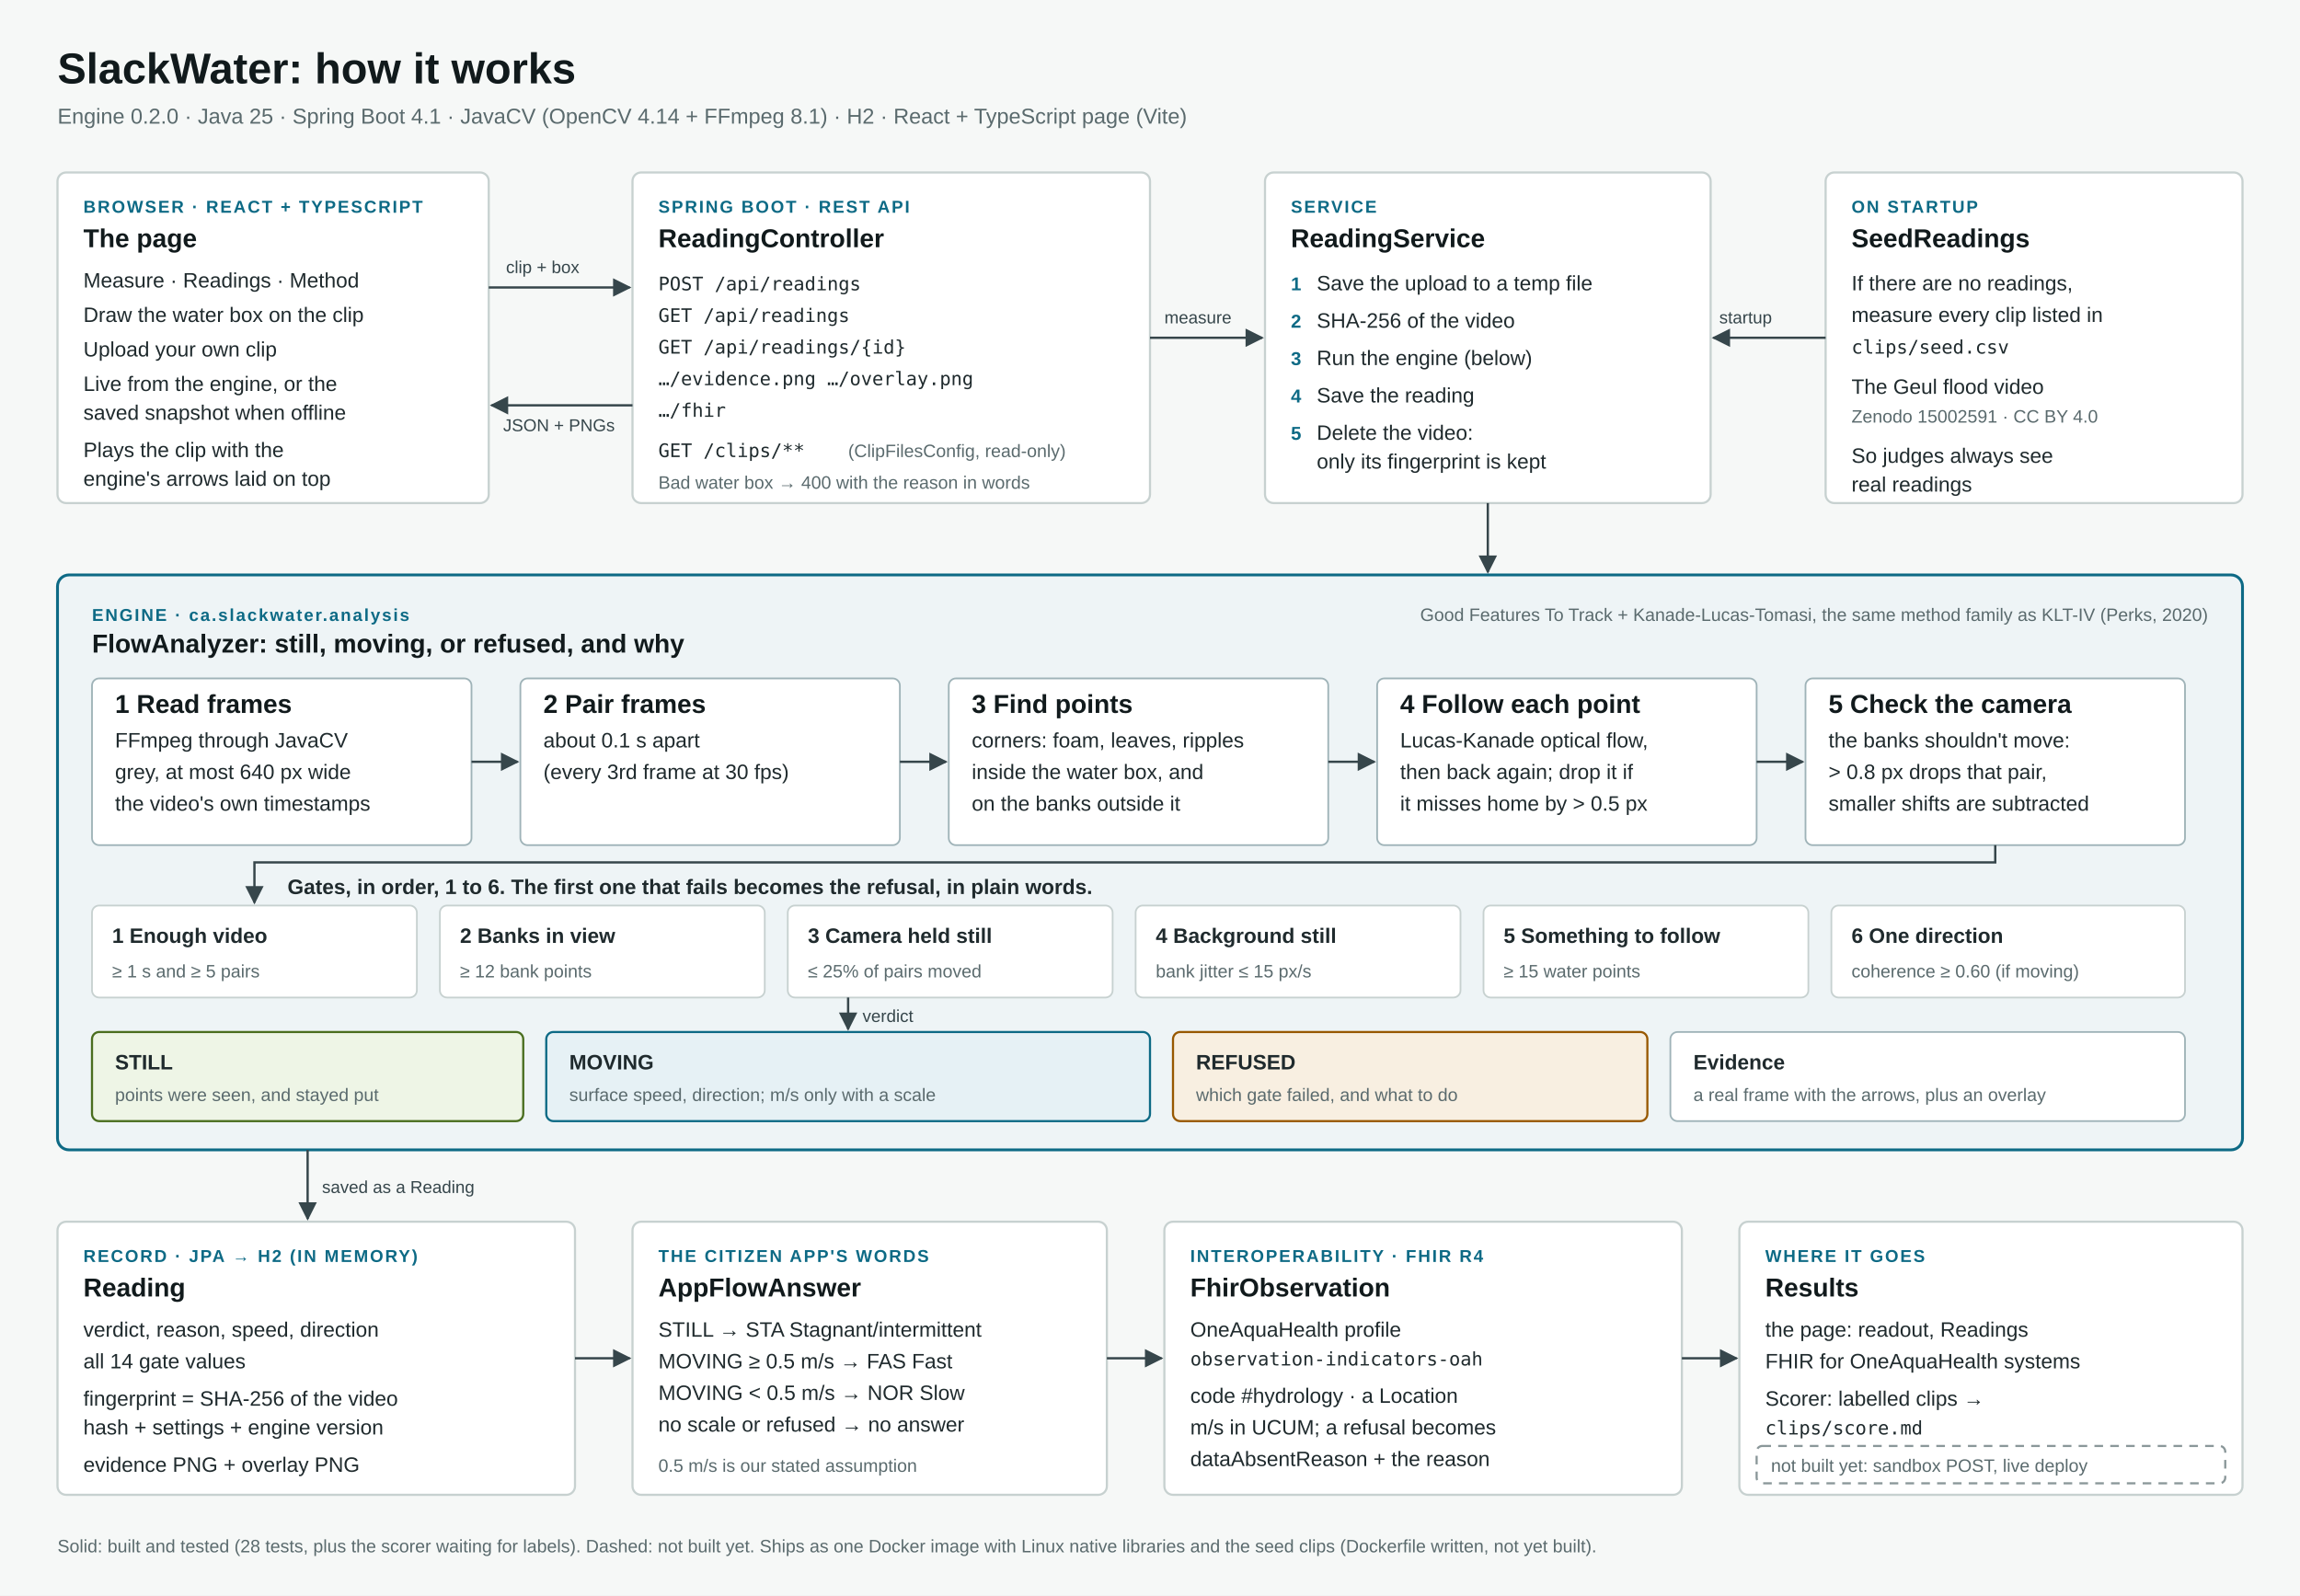
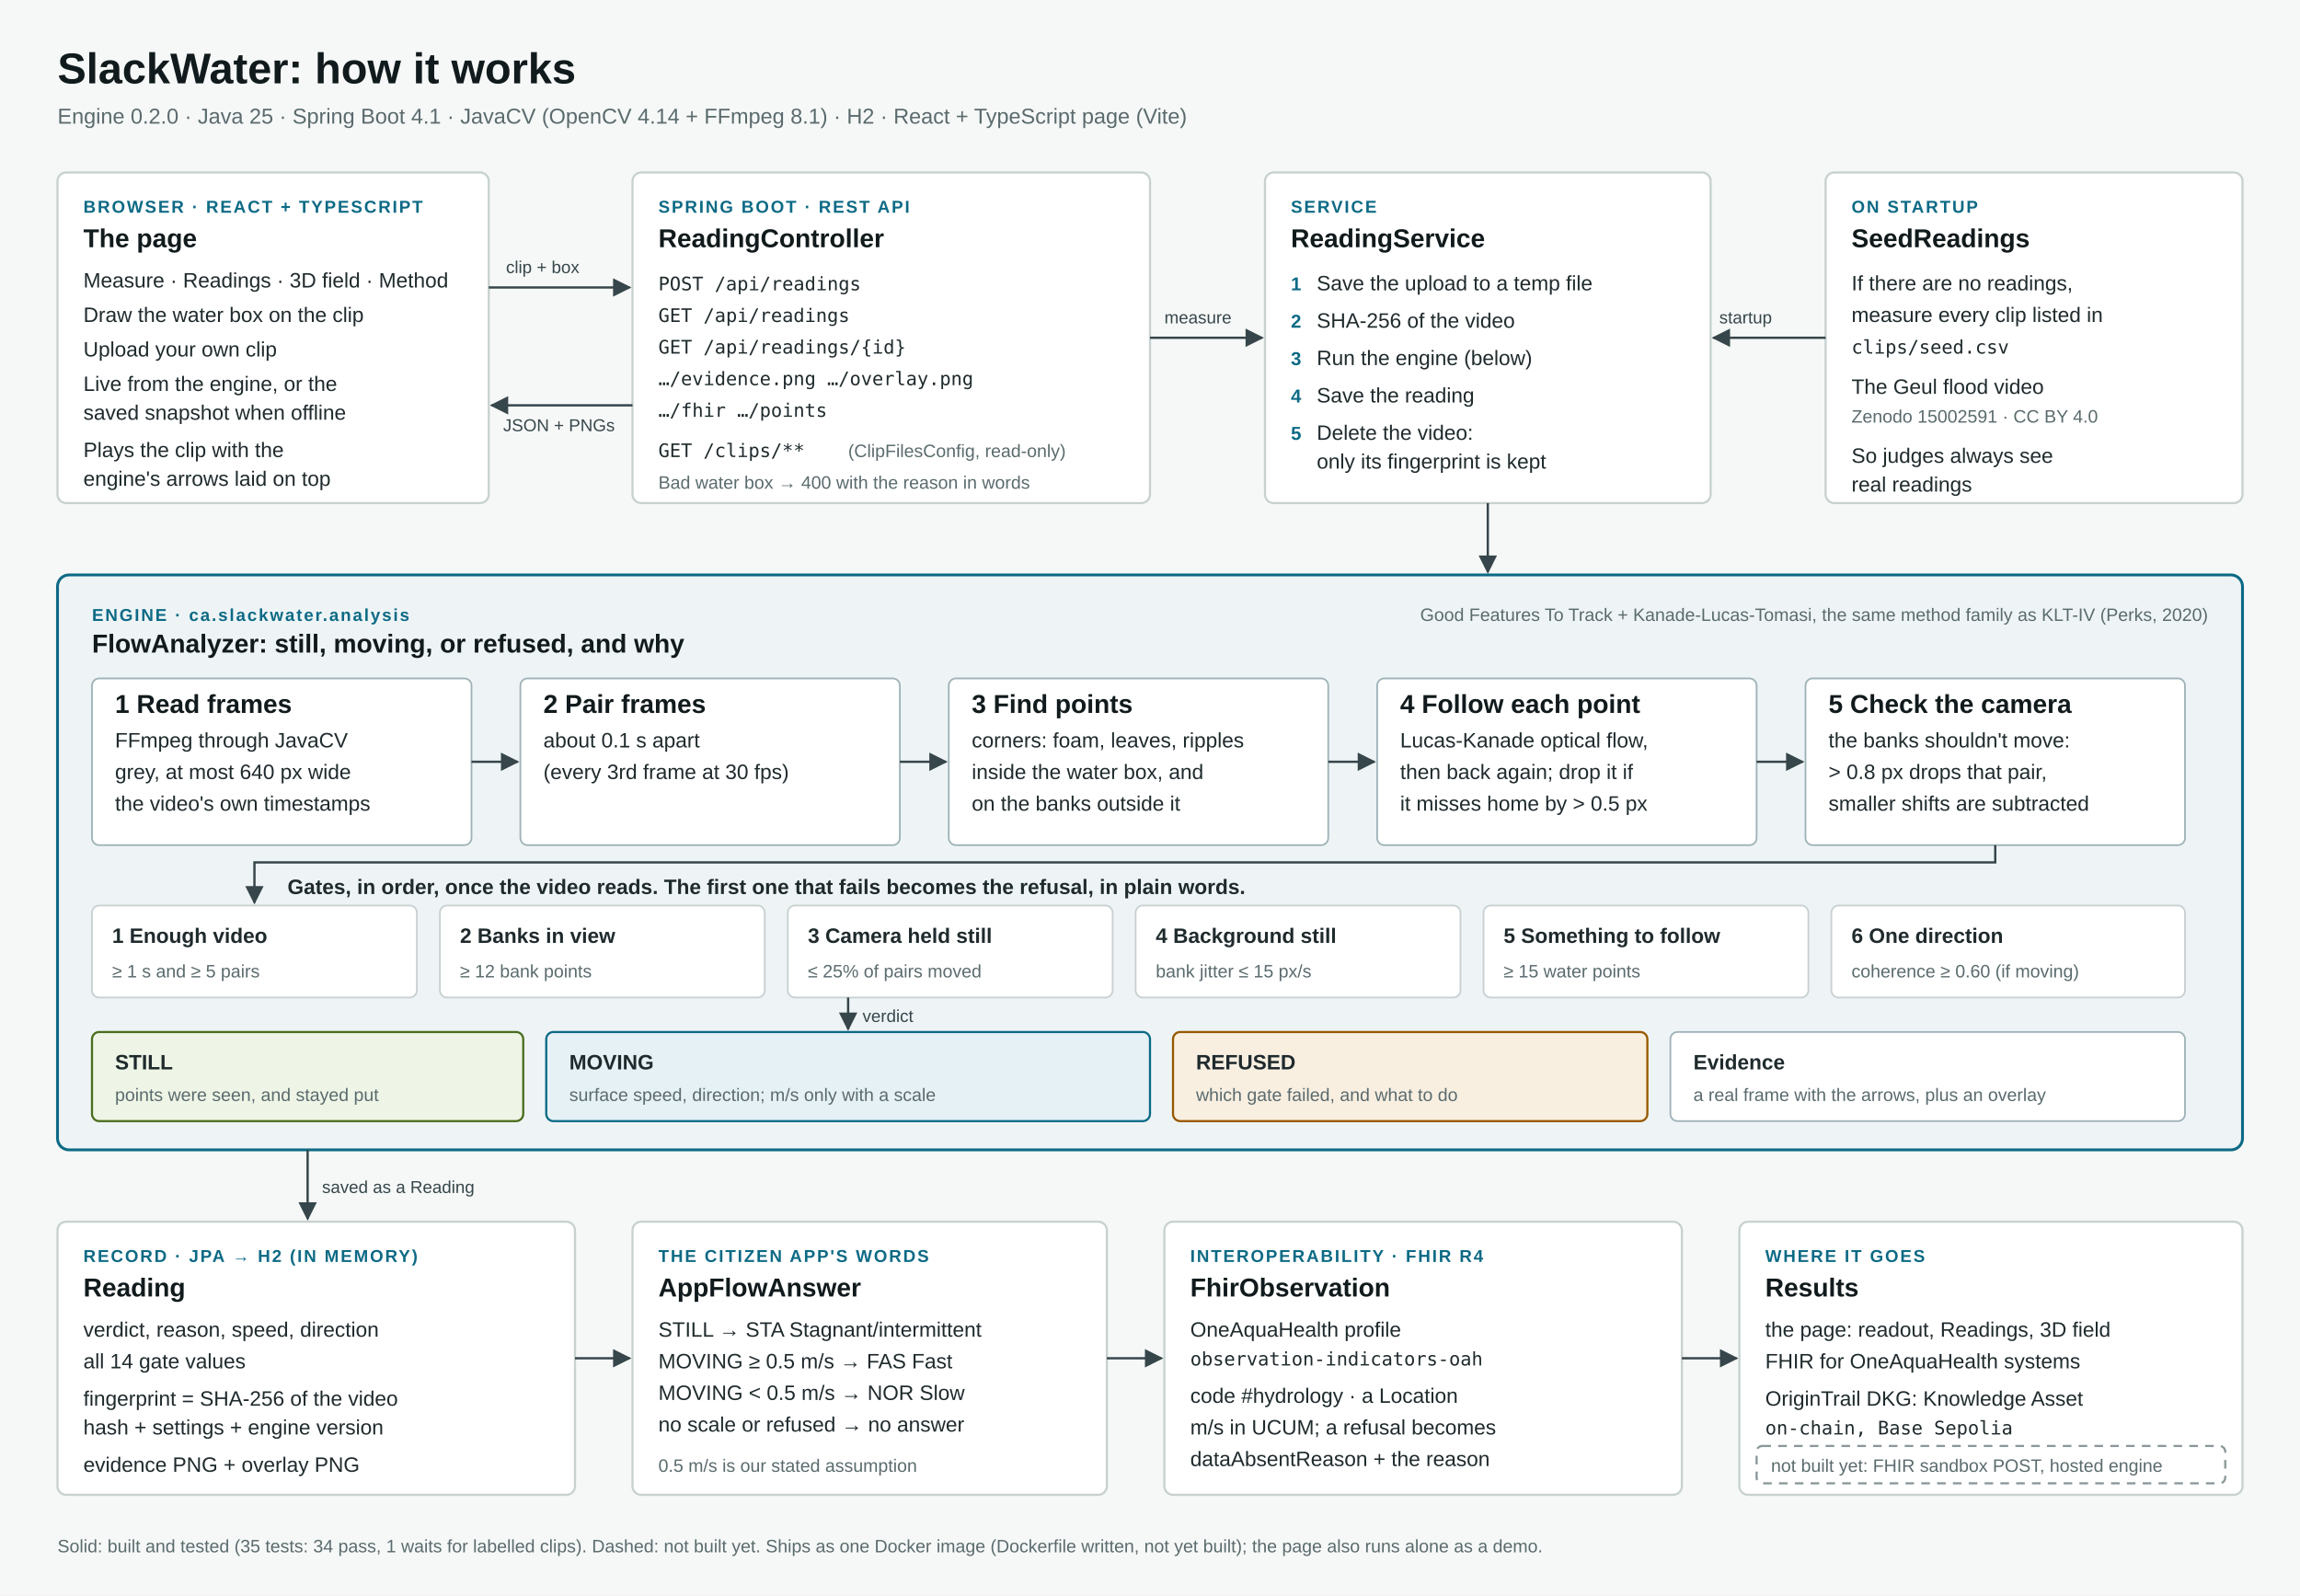
<svg xmlns="http://www.w3.org/2000/svg" viewBox="0 0 1600 1110" width="1600" height="1110" font-family="'Segoe UI', 'Helvetica Neue', Arial, sans-serif">
  <defs>
    <marker id="arrow" viewBox="0 0 10 10" refX="9" refY="5" markerWidth="8" markerHeight="8" orient="auto-start-reverse">
      <path d="M0 0L10 5L0 10z" fill="#36464b" />
    </marker>
    <style>
      .bg { fill: #f6f8f7; }
      .box { fill: #ffffff; stroke: #c7d1d0; stroke-width: 1.5; }
      .engine { fill: #eef4f6; stroke: #0d6a85; stroke-width: 2; }
      .step { fill: #ffffff; stroke: #9fb3b8; stroke-width: 1.2; }
      .gate { fill: #ffffff; stroke: #c7d1d0; stroke-width: 1.2; }
      .dashed { fill: none; stroke: #8a9799; stroke-width: 1.5; stroke-dasharray: 6 5; }
      .h1 { font-size: 30px; font-weight: 700; fill: #111a1c; }
      .sub { font-size: 15px; fill: #5a6a6d; }
      .title { font-size: 18px; font-weight: 700; fill: #111a1c; }
      .label { font-size: 12px; font-weight: 600; letter-spacing: 1.2px; fill: #0d6a85; }
      .t { font-size: 14.5px; fill: #1f2a2d; }
      .m { font-size: 13px; fill: #1f2a2d; font-family: Consolas, 'Cascadia Mono', monospace; }
      .small { font-size: 12.5px; fill: #5a6a6d; }
      .edge { stroke: #36464b; stroke-width: 1.6; fill: none; }
      .edgelabel { font-size: 12px; fill: #36464b; }
      .num { font-size: 13px; font-weight: 700; fill: #0d6a85; }
    </style>
  </defs>
  <rect class="bg" width="1600" height="1110" />
  <text x="40" y="58" class="h1">SlackWater: how it works</text>
  <text x="40" y="86" class="sub">Engine 0.2.0 · Java 25 · Spring Boot 4.1 · JavaCV (OpenCV 4.14 + FFmpeg 8.1) · H2 · React + TypeScript page (Vite)</text>
  <rect class="box" x="40" y="120" width="300" height="230" rx="6" />
  <text x="58" y="148" class="label">BROWSER · REACT + TYPESCRIPT</text>
  <text x="58" y="172" class="title">The page</text>
-   <text x="58" y="200" class="t">Measure · Readings · Method</text>
+   <text x="58" y="200" class="t">Measure · Readings · 3D field · Method</text>
  <text x="58" y="224" class="t">Draw the water box on the clip</text>
  <text x="58" y="248" class="t">Upload your own clip</text>
  <text x="58" y="272" class="t">Live from the engine, or the</text>
  <text x="58" y="292" class="t">saved snapshot when offline</text>
  <text x="58" y="318" class="t">Plays the clip with the</text>
  <text x="58" y="338" class="t">engine's arrows laid on top</text>
  <rect class="box" x="440" y="120" width="360" height="230" rx="6" />
  <text x="458" y="148" class="label">SPRING BOOT · REST API</text>
  <text x="458" y="172" class="title">ReadingController</text>
  <text x="458" y="202" class="m">POST /api/readings</text>
  <text x="458" y="224" class="m">GET  /api/readings</text>
  <text x="458" y="246" class="m">GET  /api/readings/{id}</text>
  <text x="458" y="268" class="m">     …/evidence.png  …/overlay.png</text>
-   <text x="458" y="290" class="m">     …/fhir</text>
+   <text x="458" y="290" class="m">     …/fhir   …/points</text>
  <text x="458" y="318" class="m">GET  /clips/**</text>
  <text x="590" y="318" class="small">(ClipFilesConfig, read-only)</text>
  <text x="458" y="340" class="small">Bad water box → 400 with the reason in words</text>
  <rect class="box" x="880" y="120" width="310" height="230" rx="6" />
  <text x="898" y="148" class="label">SERVICE</text>
  <text x="898" y="172" class="title">ReadingService</text>
  <text x="898" y="202" class="num">1</text>
  <text x="916" y="202" class="t">Save the upload to a temp file</text>
  <text x="898" y="228" class="num">2</text>
  <text x="916" y="228" class="t">SHA-256 of the video</text>
  <text x="898" y="254" class="num">3</text>
  <text x="916" y="254" class="t">Run the engine (below)</text>
  <text x="898" y="280" class="num">4</text>
  <text x="916" y="280" class="t">Save the reading</text>
  <text x="898" y="306" class="num">5</text>
  <text x="916" y="306" class="t">Delete the video:</text>
  <text x="916" y="326" class="t">only its fingerprint is kept</text>
  <rect class="box" x="1270" y="120" width="290" height="230" rx="6" />
  <text x="1288" y="148" class="label">ON STARTUP</text>
  <text x="1288" y="172" class="title">SeedReadings</text>
  <text x="1288" y="202" class="t">If there are no readings,</text>
  <text x="1288" y="224" class="t">measure every clip listed in</text>
  <text x="1288" y="246" class="m">clips/seed.csv</text>
  <text x="1288" y="274" class="t">The Geul flood video</text>
  <text x="1288" y="294" class="small">Zenodo 15002591 · CC BY 4.0</text>
  <text x="1288" y="322" class="t">So judges always see</text>
  <text x="1288" y="342" class="t">real readings</text>
  <line class="edge" x1="340" y1="200" x2="438" y2="200" marker-end="url(#arrow)" />
  <text x="352" y="190" class="edgelabel">clip + box</text>
  <line class="edge" x1="440" y1="282" x2="342" y2="282" marker-end="url(#arrow)" />
  <text x="350" y="300" class="edgelabel">JSON + PNGs</text>
  <line class="edge" x1="800" y1="235" x2="878" y2="235" marker-end="url(#arrow)" />
  <text x="810" y="225" class="edgelabel">measure</text>
  <line class="edge" x1="1270" y1="235" x2="1192" y2="235" marker-end="url(#arrow)" />
  <text x="1196" y="225" class="edgelabel">startup</text>
  <line class="edge" x1="1035" y1="350" x2="1035" y2="398" marker-end="url(#arrow)" />
  <rect class="engine" x="40" y="400" width="1520" height="400" rx="8" />
  <text x="64" y="432" class="label">ENGINE · ca.slackwater.analysis</text>
  <text x="64" y="454" class="title">FlowAnalyzer: still, moving, or refused, and why</text>
  <text x="1536" y="432" class="small" text-anchor="end">Good Features To Track + Kanade-Lucas-Tomasi, the same method family as KLT-IV (Perks, 2020)</text>
  <g>
    <rect class="step" x="64" y="472" width="264" height="116" rx="5" />
    <text x="80" y="496" class="title" font-size="16">1  Read frames</text>
    <text x="80" y="520" class="t">FFmpeg through JavaCV</text>
    <text x="80" y="542" class="t">grey, at most 640 px wide</text>
    <text x="80" y="564" class="t">the video's own timestamps</text>
    <rect class="step" x="362" y="472" width="264" height="116" rx="5" />
    <text x="378" y="496" class="title" font-size="16">2  Pair frames</text>
    <text x="378" y="520" class="t">about 0.1 s apart</text>
    <text x="378" y="542" class="t">(every 3rd frame at 30 fps)</text>
    <rect class="step" x="660" y="472" width="264" height="116" rx="5" />
    <text x="676" y="496" class="title" font-size="16">3  Find points</text>
    <text x="676" y="520" class="t">corners: foam, leaves, ripples</text>
    <text x="676" y="542" class="t">inside the water box, and</text>
    <text x="676" y="564" class="t">on the banks outside it</text>
    <rect class="step" x="958" y="472" width="264" height="116" rx="5" />
    <text x="974" y="496" class="title" font-size="16">4  Follow each point</text>
    <text x="974" y="520" class="t">Lucas-Kanade optical flow,</text>
    <text x="974" y="542" class="t">then back again; drop it if</text>
    <text x="974" y="564" class="t">it misses home by &gt; 0.5 px</text>
    <rect class="step" x="1256" y="472" width="264" height="116" rx="5" />
    <text x="1272" y="496" class="title" font-size="16">5  Check the camera</text>
    <text x="1272" y="520" class="t">the banks shouldn't move:</text>
    <text x="1272" y="542" class="t">&gt; 0.8 px drops that pair,</text>
    <text x="1272" y="564" class="t">smaller shifts are subtracted</text>
    <line class="edge" x1="328" y1="530" x2="360" y2="530" marker-end="url(#arrow)" />
    <line class="edge" x1="626" y1="530" x2="658" y2="530" marker-end="url(#arrow)" />
    <line class="edge" x1="924" y1="530" x2="956" y2="530" marker-end="url(#arrow)" />
    <line class="edge" x1="1222" y1="530" x2="1254" y2="530" marker-end="url(#arrow)" />
  </g>
-   <text x="200" y="622" class="t" font-weight="600">Gates, in order, 1 to 6. The first one that fails becomes the refusal, in plain words.</text>
+   <text x="200" y="622" class="t" font-weight="600">Gates, in order, once the video reads. The first one that fails becomes the refusal, in plain words.</text>
  <g>
    <rect class="gate" x="64" y="630" width="226" height="64" rx="5" />
    <text x="78" y="656" class="t" font-weight="600">1  Enough video</text>
    <text x="78" y="680" class="small">≥ 1 s and ≥ 5 pairs</text>
    <rect class="gate" x="306" y="630" width="226" height="64" rx="5" />
    <text x="320" y="656" class="t" font-weight="600">2  Banks in view</text>
    <text x="320" y="680" class="small">≥ 12 bank points</text>
    <rect class="gate" x="548" y="630" width="226" height="64" rx="5" />
    <text x="562" y="656" class="t" font-weight="600">3  Camera held still</text>
    <text x="562" y="680" class="small">≤ 25% of pairs moved</text>
    <rect class="gate" x="790" y="630" width="226" height="64" rx="5" />
    <text x="804" y="656" class="t" font-weight="600">4  Background still</text>
    <text x="804" y="680" class="small">bank jitter ≤ 15 px/s</text>
    <rect class="gate" x="1032" y="630" width="226" height="64" rx="5" />
    <text x="1046" y="656" class="t" font-weight="600">5  Something to follow</text>
    <text x="1046" y="680" class="small">≥ 15 water points</text>
    <rect class="gate" x="1274" y="630" width="246" height="64" rx="5" />
    <text x="1288" y="656" class="t" font-weight="600">6  One direction</text>
    <text x="1288" y="680" class="small">coherence ≥ 0.60 (if moving)</text>
  </g>
  <path class="edge" d="M1388 588 V600 H177 V628" marker-end="url(#arrow)" />
  <g>
    <rect x="64" y="718" width="300" height="62" rx="5" fill="#eef5e6" stroke="#4a6e1f" stroke-width="1.5" />
    <text x="80" y="744" class="t" font-weight="700" fill="#4a6e1f">STILL</text>
    <text x="80" y="766" class="small">points were seen, and stayed put</text>
    <rect x="380" y="718" width="420" height="62" rx="5" fill="#e6f1f5" stroke="#0d6a85" stroke-width="1.5" />
    <text x="396" y="744" class="t" font-weight="700" fill="#0d6a85">MOVING</text>
    <text x="396" y="766" class="small">surface speed, direction; m/s only with a scale</text>
    <rect x="816" y="718" width="330" height="62" rx="5" fill="#f8efe1" stroke="#985800" stroke-width="1.5" />
    <text x="832" y="744" class="t" font-weight="700" fill="#985800">REFUSED</text>
    <text x="832" y="766" class="small">which gate failed, and what to do</text>
    <rect class="step" x="1162" y="718" width="358" height="62" rx="5" />
    <text x="1178" y="744" class="t" font-weight="600">Evidence</text>
    <text x="1178" y="766" class="small">a real frame with the arrows, plus an overlay</text>
  </g>
  <line class="edge" x1="590" y1="694" x2="590" y2="716" marker-end="url(#arrow)" />
  <text x="600" y="711" class="edgelabel">verdict</text>
  <line class="edge" x1="214" y1="800" x2="214" y2="848" marker-end="url(#arrow)" />
  <text x="224" y="830" class="edgelabel">saved as a Reading</text>
  <rect class="box" x="40" y="850" width="360" height="190" rx="6" />
  <text x="58" y="878" class="label">RECORD · JPA → H2 (IN MEMORY)</text>
  <text x="58" y="902" class="title">Reading</text>
  <text x="58" y="930" class="t">verdict, reason, speed, direction</text>
  <text x="58" y="952" class="t">all 14 gate values</text>
  <text x="58" y="978" class="t">fingerprint = SHA-256 of the video</text>
  <text x="58" y="998" class="t">hash + settings + engine version</text>
  <text x="58" y="1024" class="t">evidence PNG + overlay PNG</text>
  <rect class="box" x="440" y="850" width="330" height="190" rx="6" />
  <text x="458" y="878" class="label">THE CITIZEN APP'S WORDS</text>
  <text x="458" y="902" class="title">AppFlowAnswer</text>
  <text x="458" y="930" class="t">STILL → STA Stagnant/intermittent</text>
  <text x="458" y="952" class="t">MOVING ≥ 0.5 m/s → FAS Fast</text>
  <text x="458" y="974" class="t">MOVING &lt; 0.5 m/s → NOR Slow</text>
  <text x="458" y="996" class="t">no scale or refused → no answer</text>
  <text x="458" y="1024" class="small">0.5 m/s is our stated assumption</text>
  <rect class="box" x="810" y="850" width="360" height="190" rx="6" />
  <text x="828" y="878" class="label">INTEROPERABILITY · FHIR R4</text>
  <text x="828" y="902" class="title">FhirObservation</text>
  <text x="828" y="930" class="t">OneAquaHealth profile</text>
  <text x="828" y="950" class="m">observation-indicators-oah</text>
  <text x="828" y="976" class="t">code #hydrology · a Location</text>
  <text x="828" y="998" class="t">m/s in UCUM; a refusal becomes</text>
  <text x="828" y="1020" class="t">dataAbsentReason + the reason</text>
  <rect class="box" x="1210" y="850" width="350" height="190" rx="6" />
  <text x="1228" y="878" class="label">WHERE IT GOES</text>
  <text x="1228" y="902" class="title">Results</text>
-   <text x="1228" y="930" class="t">the page: readout, Readings</text>
+   <text x="1228" y="930" class="t">the page: readout, Readings, 3D field</text>
  <text x="1228" y="952" class="t">FHIR for OneAquaHealth systems</text>
-   <text x="1228" y="978" class="t">Scorer: labelled clips →</text>
-   <text x="1228" y="998" class="m">clips/score.md</text>
+   <text x="1228" y="978" class="t">OriginTrail DKG: Knowledge Asset</text>
+   <text x="1228" y="998" class="m">on-chain, Base Sepolia</text>
  <rect class="dashed" x="1222" y="1006" width="326" height="26" rx="4" />
-   <text x="1232" y="1024" class="small">not built yet: sandbox POST, live deploy</text>
+   <text x="1232" y="1024" class="small">not built yet: FHIR sandbox POST, hosted engine</text>
  <line class="edge" x1="400" y1="945" x2="438" y2="945" marker-end="url(#arrow)" />
  <line class="edge" x1="770" y1="945" x2="808" y2="945" marker-end="url(#arrow)" />
  <line class="edge" x1="1170" y1="945" x2="1208" y2="945" marker-end="url(#arrow)" />
-   <text x="40" y="1080" class="small">Solid: built and tested (28 tests, plus the scorer waiting for labels). Dashed: not built yet. Ships as one Docker image with Linux native libraries and the seed clips (Dockerfile written, not yet built).</text>
+   <text x="40" y="1080" class="small">Solid: built and tested (35 tests: 34 pass, 1 waits for labelled clips). Dashed: not built yet. Ships as one Docker image (Dockerfile written, not yet built); the page also runs alone as a demo.</text>
</svg>
